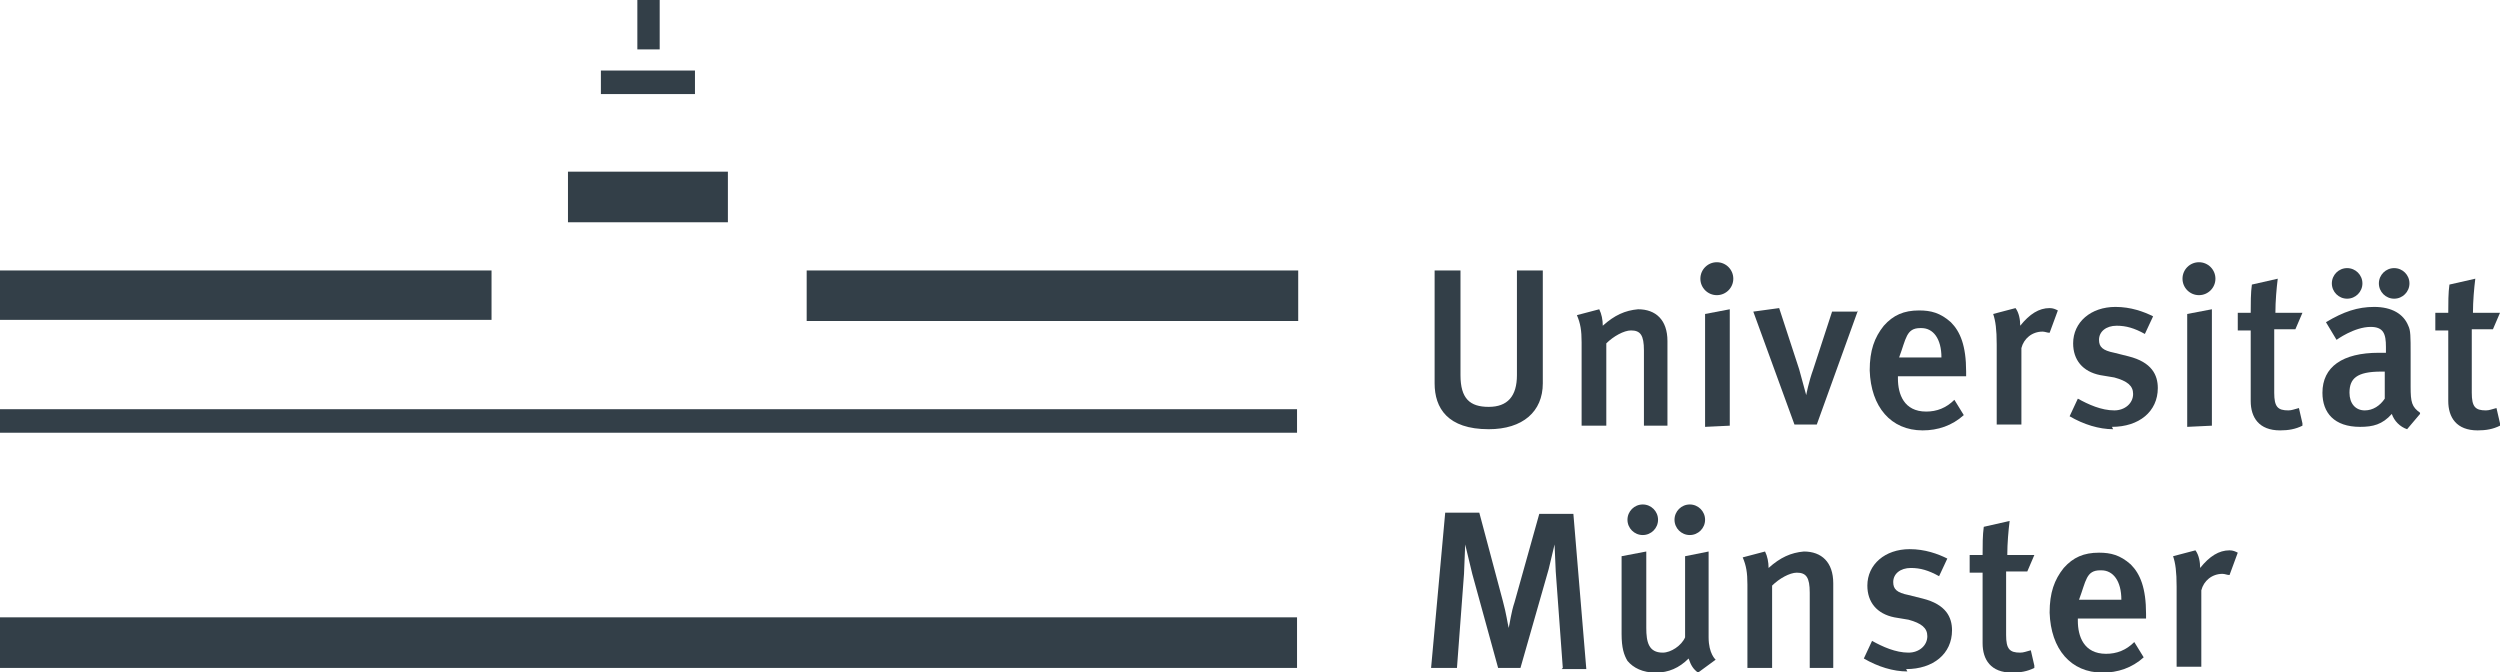
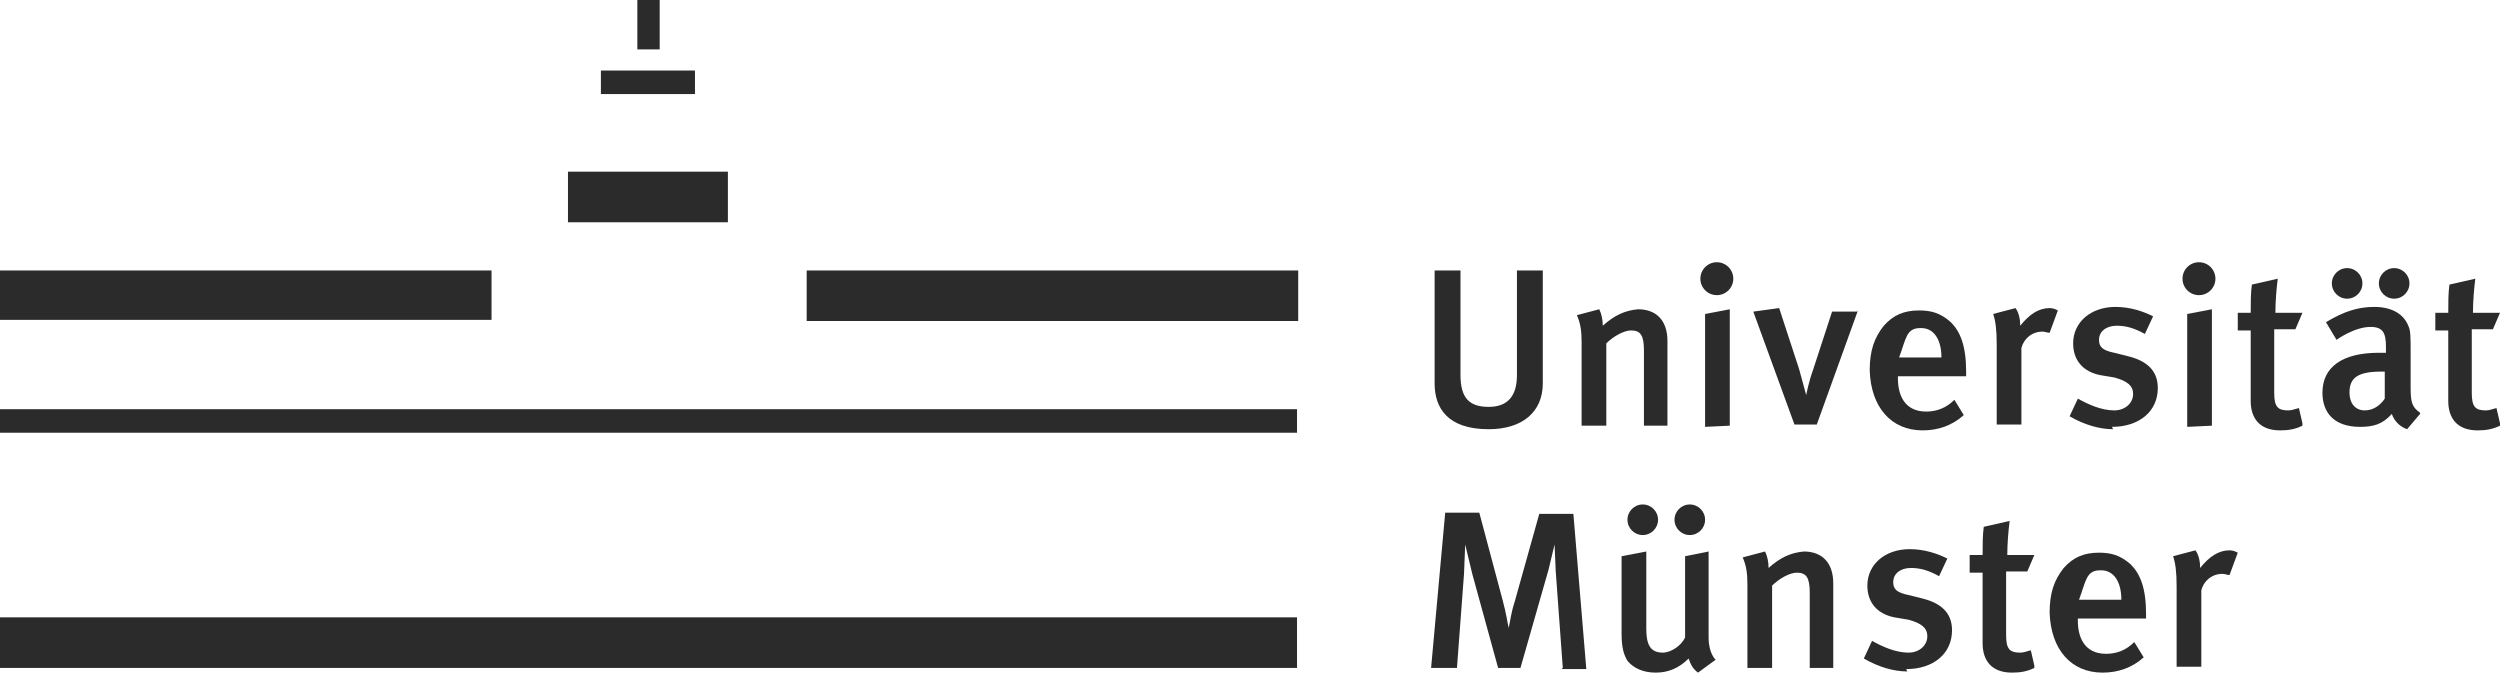
- <svg xmlns="http://www.w3.org/2000/svg" xmlns:xlink="http://www.w3.org/1999/xlink" width="212.6" height="57.1" fill="#333f48">
-   <g id="A">
-     <circle id="B" cx="199.6" cy="24.1" r="1.3" />
-     <use xlink:href="#B" x="4" />
+ <svg xmlns="http://www.w3.org/2000/svg" xmlns:xlink="http://www.w3.org/1999/xlink" width="212.6" height="57.2" fill="#333f48" version="1.1" id="svg8" xml:space="preserve">
+   <defs id="defs8" />
+   <g id="g8">
+     <g id="A" style="fill:#2b2b2b;fill-opacity:1">
+       <circle id="B" cx="199.6" cy="24.1" r="1.3" style="fill:#2b2b2b;fill-opacity:1" />
+       <use xlink:href="#B" x="4" id="use1" style="fill:#2b2b2b;fill-opacity:1" />
+     </g>
+     <use xlink:href="#A" x="-59.9" y="20.1" id="use2" style="fill:#2b2b2b;fill-opacity:1" />
+     <path id="C" d="m 195.8,36 -0.3,-1.3 c -0.4,0.1 -0.6,0.2 -0.9,0.2 -0.9,0 -1.2,-0.3 -1.2,-1.5 V 28 h 1.8 l 0.6,-1.4 h -2.3 c 0,-1 0.1,-2.1 0.2,-2.9 l -2.2,0.5 c -0.1,0.7 -0.1,1.6 -0.1,2.4 h -1.1 v 1.5 h 1.1 v 6 c 0,1.4 0.7,2.5 2.5,2.5 0.7,0 1.3,-0.1 1.9,-0.4 z" style="fill:#2b2b2b;fill-opacity:1" />
+     <use xlink:href="#C" x="16.8" id="use3" style="fill:#2b2b2b;fill-opacity:1" />
+     <use xlink:href="#C" x="-22.8" y="20.6" id="use4" style="fill:#2b2b2b;fill-opacity:1" />
+     <path id="D" d="m 179.7,36.5 c -1.2,0 -2.5,-0.4 -3.7,-1.1 l 0.7,-1.5 c 0.9,0.5 2,1 3.1,1 0.9,0 1.6,-0.6 1.6,-1.4 0,-0.7 -0.5,-1.1 -1.6,-1.4 l -1.2,-0.2 c -1.5,-0.3 -2.3,-1.3 -2.3,-2.7 0,-1.8 1.5,-3.1 3.6,-3.1 1.3,0 2.4,0.4 3.2,0.8 l -0.7,1.5 c -0.9,-0.5 -1.6,-0.7 -2.4,-0.7 -0.9,0 -1.5,0.5 -1.5,1.2 0,0.6 0.3,0.9 1.3,1.1 l 1.2,0.3 c 2,0.5 2.5,1.6 2.5,2.7 0,2 -1.6,3.3 -3.9,3.3 z" style="fill:#2b2b2b;fill-opacity:1" />
+     <use xlink:href="#D" x="-17.5" y="20.6" id="use5" style="fill:#2b2b2b;fill-opacity:1" />
+     <path id="E" d="m 161.4,32 v 0.2 c 0,1.3 0.5,2.8 2.4,2.8 0.9,0 1.7,-0.3 2.4,-1 l 0.8,1.3 c -1,0.9 -2.2,1.3 -3.5,1.3 -2.7,0 -4.4,-2 -4.5,-5.1 0,-1.7 0.4,-2.8 1.2,-3.8 0.8,-0.9 1.7,-1.3 3,-1.3 1,0 1.8,0.2 2.7,1 0.8,0.8 1.3,2 1.3,4.2 V 32 Z m 1.9,-4.1 c -1.2,0 -1.2,0.9 -1.8,2.5 h 3.6 c 0,-1.6 -0.7,-2.5 -1.7,-2.5 z M 175,26.4 c -0.2,-0.1 -0.4,-0.2 -0.7,-0.2 -0.9,0 -1.7,0.5 -2.5,1.5 0,-0.5 -0.1,-1.1 -0.4,-1.5 l -1.9,0.5 c 0.2,0.6 0.3,1.3 0.3,2.6 v 6.8 h 2.1 v -6.5 c 0.2,-0.8 0.9,-1.4 1.8,-1.4 0.2,0 0.4,0.1 0.6,0.1 z" style="fill:#2b2b2b;fill-opacity:1" />
+     <use xlink:href="#E" x="15.3" y="20.6" id="use6" style="fill:#2b2b2b;fill-opacity:1" />
+     <g id="F" style="fill:#2b2b2b;fill-opacity:1">
+       <circle cx="146" cy="23.7" r="1.4" id="circle6" style="fill:#2b2b2b;fill-opacity:1" />
+       <path d="m 147.1,36.2 v -9.9 l -2.1,0.4 v 9.6 z" id="path6" style="fill:#2b2b2b;fill-opacity:1" />
+     </g>
+     <use xlink:href="#F" x="41" id="use7" style="fill:#2b2b2b;fill-opacity:1" />
+     <path id="G" d="m 139.8,36.2 v -6.4 c 0,-1.3 -0.3,-1.7 -1.1,-1.7 -0.6,0 -1.5,0.5 -2.1,1.1 v 7 h -2.1 v -7.1 c 0,-1 -0.1,-1.6 -0.4,-2.3 l 1.9,-0.5 c 0.2,0.4 0.3,0.9 0.3,1.4 1,-0.9 1.9,-1.3 3,-1.4 1.5,0 2.5,0.9 2.5,2.7 v 7.2 z" style="fill:#2b2b2b;fill-opacity:1" />
+     <use xlink:href="#G" x="14.1" y="20.6" id="use8" style="fill:#2b2b2b;fill-opacity:1" />
+     <path d="M 48.3,18.9 H 61.9 V 14.6 H 48.3 Z M 51.1,6 h 8 v 2 h -8 z m 3.1,-1.8 h 1.9 V 0 H 54.2 Z M 68.6,23 h 41.8 v 4.3 H 68.6 Z M 0,27.2 H 41.8 V 23 H 0 Z m 110.3,9.6 H 0 v -2 h 110.3 z m 0,15.7 H 0 v 4.3 h 110.3 z m 22.6,4.3 -0.6,-8.2 -0.1,-2.3 -0.5,2.1 -2.4,8.4 h -1.9 l -2.2,-8 -0.6,-2.5 -0.1,2.5 -0.6,8 h -2.2 l 1.2,-13.2 h 2.9 l 2,7.5 c 0.3,1.1 0.4,1.9 0.5,2.3 0.1,-0.4 0.2,-1.3 0.5,-2.2 l 2.1,-7.5 h 2.9 l 1.1,13.2 h -2.1 z m 13,-0.7 c 0,0 -0.6,-0.5 -0.6,-1.9 v -7.3 l -2,0.4 v 6.9 c -0.3,0.7 -1.2,1.3 -1.9,1.3 -1.2,0 -1.4,-0.9 -1.4,-2.1 v -6.5 l -2.1,0.4 v 6.6 c 0,1.2 0.2,1.8 0.5,2.3 0.5,0.6 1.3,1 2.4,1 1.1,0 2,-0.4 2.8,-1.2 0.2,0.6 0.4,0.9 0.8,1.2 z M 131.2,32.5 V 23 H 129 v 8.9 c 0,1.8 -0.8,2.7 -2.4,2.7 -1.6,0 -2.4,-0.7 -2.4,-2.7 V 23 H 122 v 9.6 c 0,2.1 1.1,3.9 4.6,3.9 2.9,0 4.6,-1.5 4.6,-3.9 z m 26.8,-6 h -2.2 l -1.6,4.9 c -0.4,1.1 -0.6,2.2 -0.6,2.2 l -0.6,-2.2 -1.7,-5.2 -2.2,0.3 3.5,9.6 h 1.9 l 3.5,-9.7 z m 47.8,8.7 -1.1,1.3 c -0.6,-0.2 -1.1,-0.7 -1.3,-1.3 -0.8,0.9 -1.6,1.1 -2.7,1.1 -2.2,0 -3.2,-1.2 -3.2,-2.9 0,-2.2 1.7,-3.4 4.8,-3.4 h 0.6 v -0.5 c 0,-1.1 -0.2,-1.7 -1.3,-1.7 -1.4,0 -2.9,1.1 -2.9,1.1 l -0.9,-1.5 c 1.5,-0.9 2.7,-1.3 4.1,-1.3 1.5,0 2.5,0.6 2.9,1.6 0.2,0.4 0.2,0.9 0.2,2.4 v 2.8 c 0,1.3 0.1,1.7 0.8,2.2 z m -3.3,-3.6 c -2.1,0 -2.7,0.6 -2.7,1.8 0,0.9 0.5,1.5 1.3,1.5 0.7,0 1.3,-0.4 1.7,-1 v -2.3 h -0.1 z" id="path8" style="fill:#2b2b2b;fill-opacity:1" />
  </g>
-   <use xlink:href="#A" x="-59.9" y="20.1" />
-   <path id="C" d="M195.8 36l-.3-1.3c-.4.1-.6.2-.9.2-.9 0-1.2-.3-1.2-1.5V28h1.8l.6-1.4h-2.3c0-1 .1-2.1.2-2.9l-2.2.5c-.1.7-.1 1.6-.1 2.4h-1.1v1.5h1.1v6c0 1.4.7 2.5 2.5 2.5.7 0 1.3-.1 1.9-.4z" />
-   <use xlink:href="#C" x="16.8" />
-   <use xlink:href="#C" x="-22.8" y="20.6" />
-   <path id="D" d="M179.7 36.5c-1.2 0-2.5-.4-3.7-1.1l.7-1.5c.9.5 2 1 3.1 1 .9 0 1.6-.6 1.6-1.4 0-.7-.5-1.1-1.6-1.4l-1.2-.2c-1.5-.3-2.3-1.3-2.3-2.7 0-1.8 1.5-3.1 3.6-3.1 1.3 0 2.4.4 3.2.8l-.7 1.5c-.9-.5-1.6-.7-2.4-.7-.9 0-1.5.5-1.5 1.2 0 .6.3.9 1.3 1.1l1.2.3c2 .5 2.5 1.6 2.5 2.7 0 2-1.6 3.3-3.9 3.3z" />
-   <use xlink:href="#D" x="-17.5" y="20.6" />
-   <path id="E" d="M161.4 32v.2c0 1.3.5 2.8 2.4 2.8.9 0 1.7-.3 2.4-1l.8 1.3c-1 .9-2.2 1.3-3.5 1.3-2.7 0-4.4-2-4.5-5.1 0-1.7.4-2.8 1.2-3.8.8-.9 1.7-1.3 3-1.3 1 0 1.8.2 2.7 1 .8.8 1.3 2 1.3 4.2v.4zm1.9-4.1c-1.2 0-1.2.9-1.8 2.5h3.6c0-1.6-.7-2.5-1.7-2.5zm11.7-1.5c-.2-.1-.4-.2-.7-.2-.9 0-1.7.5-2.5 1.5 0-.5-.1-1.1-.4-1.5l-1.9.5c.2.6.3 1.3.3 2.6v6.8h2.1v-6.5c.2-.8.9-1.4 1.8-1.4.2 0 .4.1.6.1z" />
-   <use xlink:href="#E" x="15.3" y="20.6" />
-   <g id="F">
-     <circle cx="146" cy="23.7" r="1.4" />
-     <path d="M147.1 36.2v-9.9l-2.1.4v9.6z" />
-   </g>
-   <use xlink:href="#F" x="41" />
-   <path id="G" d="M139.8 36.2v-6.4c0-1.3-.3-1.7-1.1-1.7-.6 0-1.5.5-2.1 1.1v7h-2.1v-7.1c0-1-.1-1.6-.4-2.3l1.9-.5c.2.4.3.9.3 1.4 1-.9 1.9-1.3 3-1.4 1.5 0 2.5.9 2.5 2.7v7.2z" />
-   <use xlink:href="#G" x="14.1" y="20.6" />
-   <path d="M48.3 18.9h13.6v-4.3H48.3zM51.1 6h8v2h-8zm3.1-1.8h1.9V0h-1.9zM68.6 23h41.8v4.3H68.6zM0 27.2h41.8V23H0zm110.3 9.6H0v-2h110.3zm0 15.7H0v4.3h110.3zm22.6 4.3l-.6-8.2-.1-2.3-.5 2.1-2.4 8.4h-1.9l-2.2-8-.6-2.5-.1 2.5-.6 8h-2.2l1.2-13.2h2.9l2 7.5c.3 1.1.4 1.9.5 2.3.1-.4.2-1.3.5-2.2l2.1-7.5h2.9l1.1 13.2h-2.1zm13-.7s-.6-.5-.6-1.9v-7.3l-2 .4v6.9c-.3.7-1.2 1.3-1.9 1.3-1.2 0-1.4-.9-1.4-2.1v-6.5l-2.1.4v6.6c0 1.2.2 1.8.5 2.3.5.6 1.3 1 2.4 1s2-.4 2.8-1.2c.2.6.4.9.8 1.2zm-14.7-23.6V23H129v8.9c0 1.8-.8 2.7-2.4 2.7s-2.4-.7-2.4-2.7V23H122v9.6c0 2.1 1.1 3.9 4.6 3.9 2.9 0 4.6-1.5 4.6-3.9zm26.8-6h-2.2l-1.6 4.9c-.4 1.1-.6 2.2-.6 2.2l-.6-2.2-1.7-5.2-2.2.3 3.5 9.6h1.9l3.5-9.7zm47.8 8.7l-1.1 1.3c-.6-.2-1.1-.7-1.3-1.3-.8.9-1.6 1.1-2.7 1.1-2.2 0-3.2-1.2-3.2-2.9 0-2.2 1.7-3.4 4.8-3.4h.6v-.5c0-1.1-.2-1.7-1.3-1.7-1.4 0-2.9 1.1-2.9 1.1l-.9-1.5c1.5-.9 2.7-1.3 4.1-1.3 1.5 0 2.5.6 2.9 1.6.2.4.2.9.2 2.4v2.8c0 1.3.1 1.7.8 2.2zm-3.3-3.6c-2.1 0-2.7.6-2.7 1.8 0 .9.5 1.5 1.3 1.5.7 0 1.3-.4 1.7-1v-2.3h-.1z" />
</svg>
